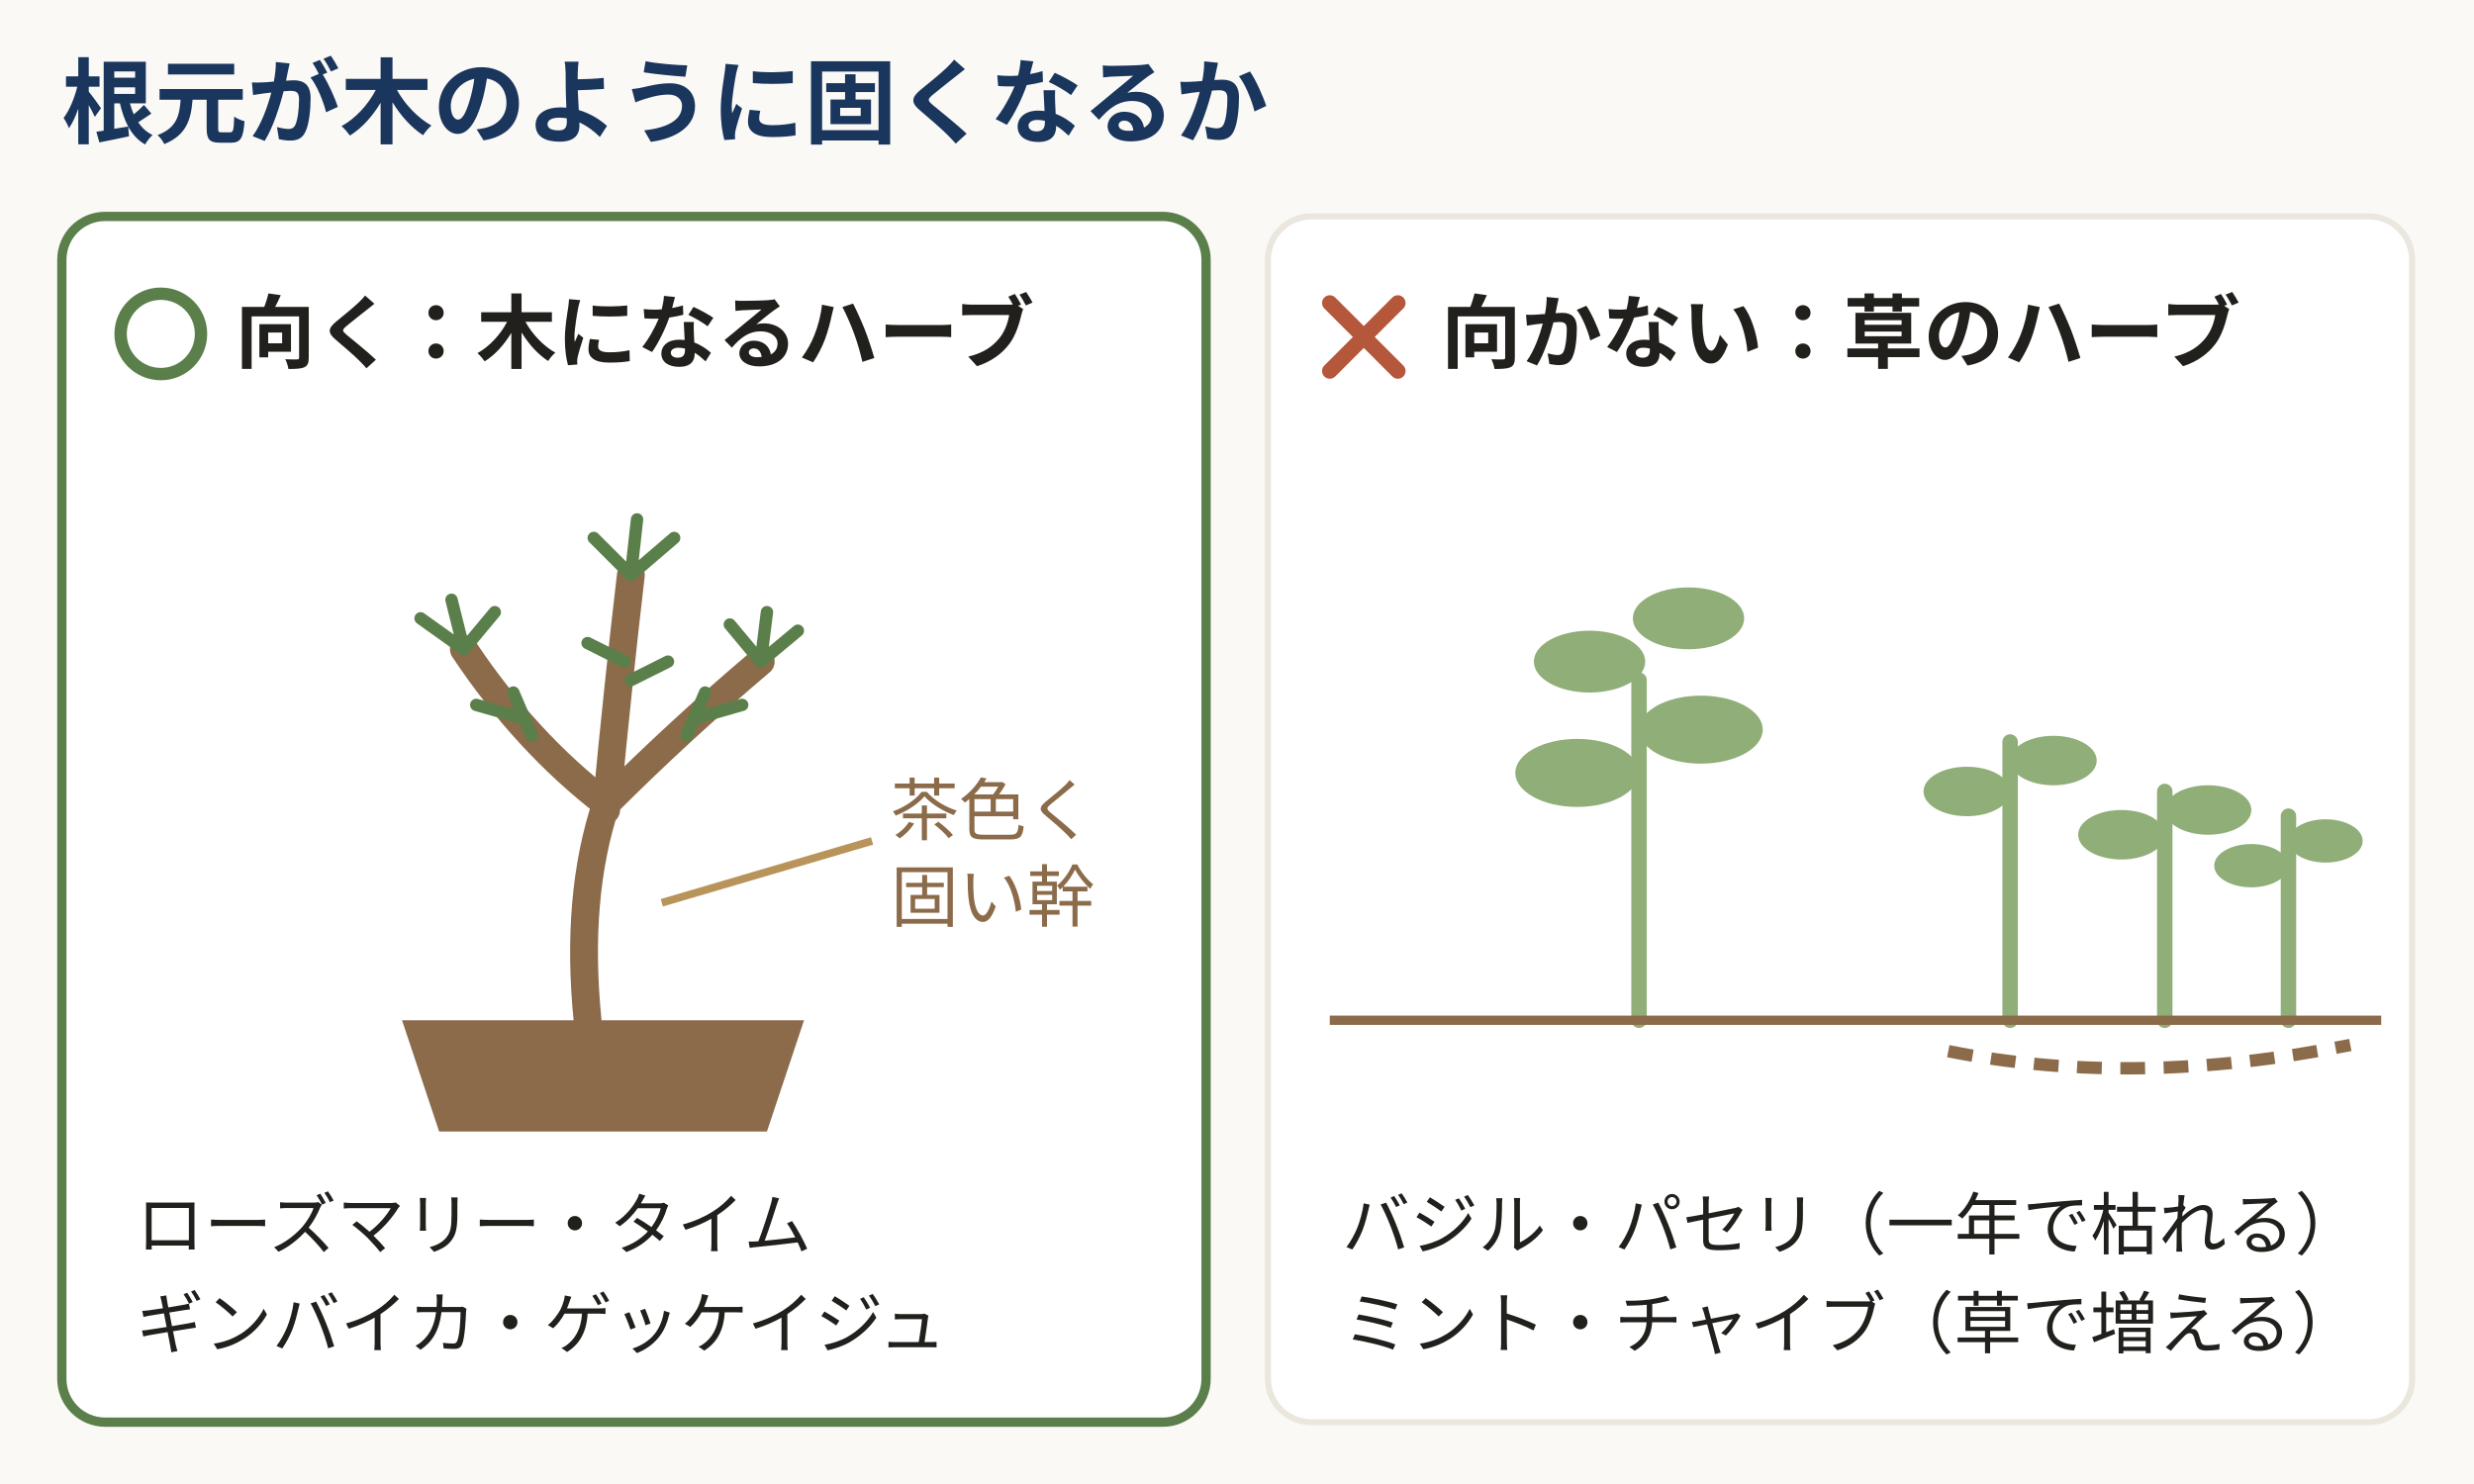
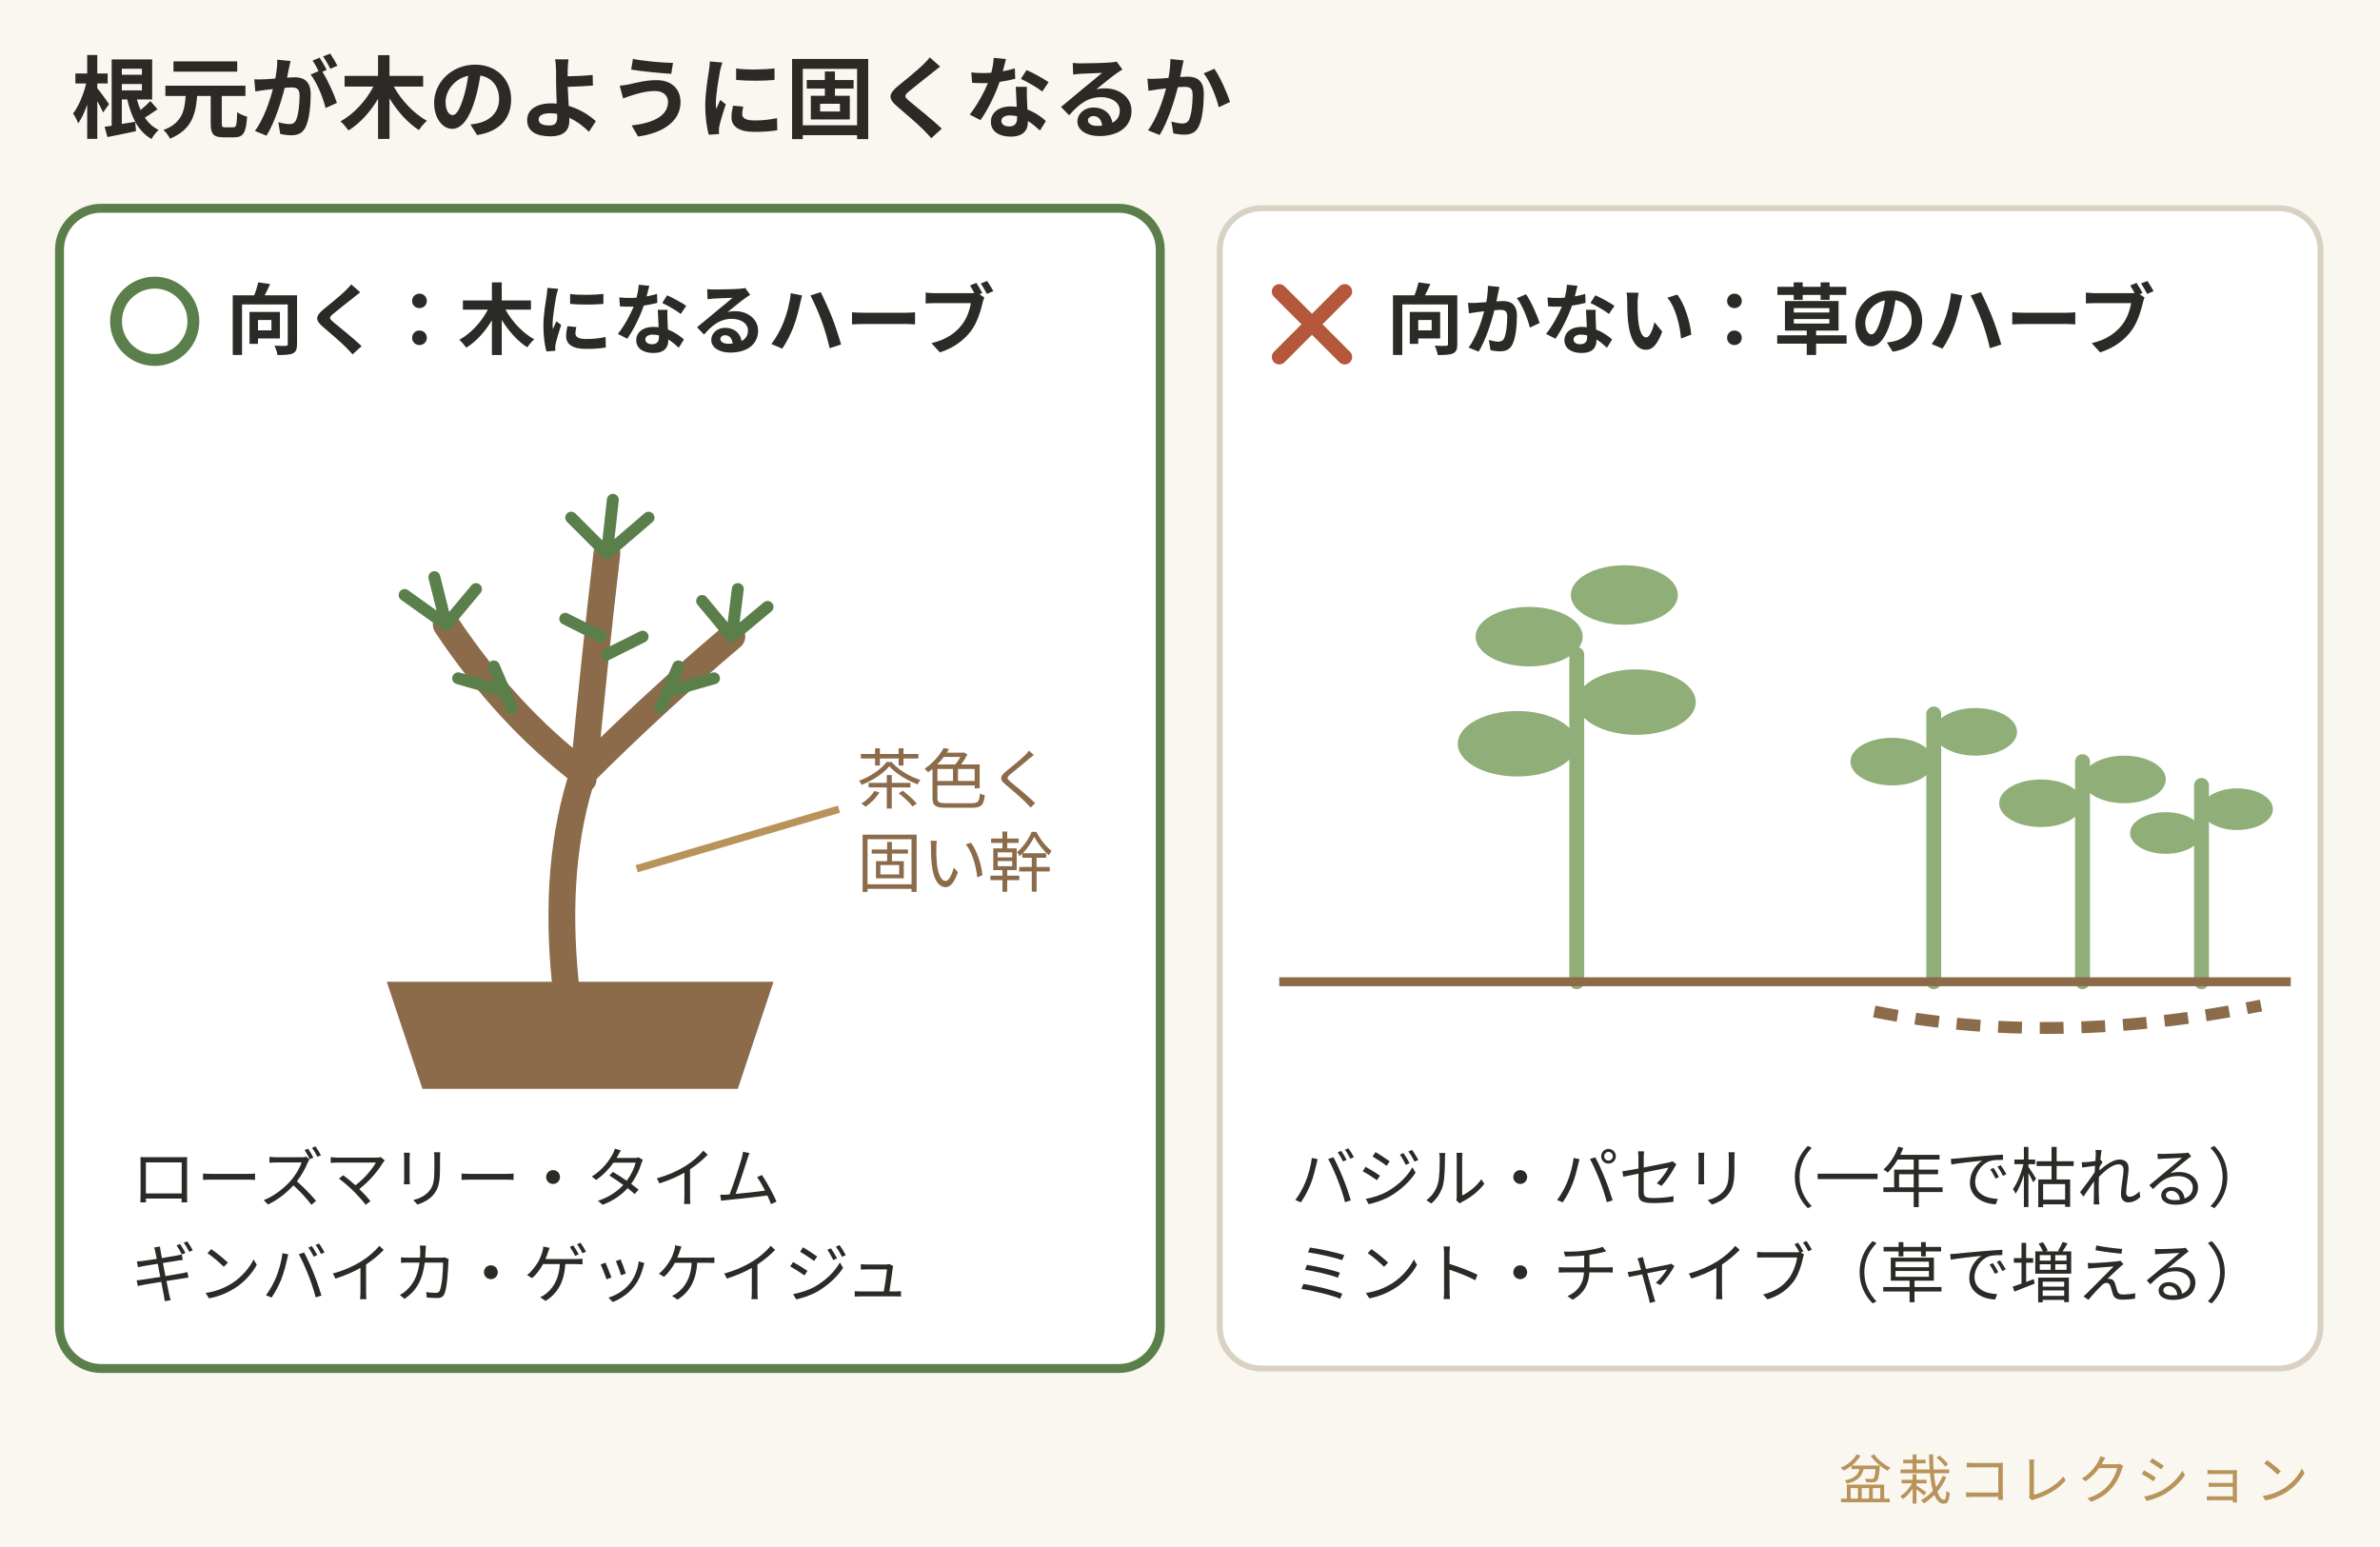
- <svg xmlns="http://www.w3.org/2000/svg" viewBox="0 0 800 480" font-family="'Hiragino Sans','Noto Sans JP',sans-serif">
+ <svg xmlns="http://www.w3.org/2000/svg" viewBox="0 0 800 520" data-restyled="1" font-family="'Hiragino Sans','Noto Sans JP',sans-serif">
  <defs>
    <path id="nd" d="M0 0 l14 -6" />
  </defs>
-   <rect width="800" height="480" fill="#faf9f6" />
-   <text x="20" y="44" font-size="30" font-weight="700" fill="#1a365d">根元が木のように固くなるか</text>
+   <rect width="800" height="520" fill="#faf7f0" />
+   <text x="24" y="44" font-size="30" font-weight="700" fill="#2c2a26">根元が木のように固くなるか</text>
  <rect x="20" y="70" width="370" height="390" rx="14" fill="#fff" stroke="#5b7f4a" stroke-width="3" />
  <circle cx="52" cy="108" r="13" fill="none" stroke="#5b7f4a" stroke-width="4" />
-   <text x="76" y="117" font-size="26" font-weight="700" fill="#22201c">向く：木になるハーブ</text>
+   <text x="76" y="117" font-size="26" font-weight="700" fill="#2c2a26">向く：木になるハーブ</text>
  <path d="M190 330 Q186 290 196 260 Q170 240 150 210 M196 260 Q220 236 246 214 M196 262 Q200 220 204 186" stroke="#8b6b4a" stroke-width="9" fill="none" stroke-linecap="round" />
  <g stroke="#5b7f4a" stroke-width="4" stroke-linecap="round">
    <path d="M150 210 l-14 -10 M150 210 l-4 -16 M150 210 l10 -12 M246 214 l12 -10 M246 214 l2 -16 M246 214 l-10 -12 M204 186 l-12 -12 M204 186 l2 -18 M204 186 l14 -12" />
    <path d="M168 232 l-14 -4 M172 238 l-6 -14 M226 232 l14 -4 M222 238 l6 -14 M202 214 l-12 -6 M204 220 l12 -6" />
  </g>
  <path d="M130 330 h130 l-12 36 h-106 z" fill="#8b6b4a" />
  <line x1="214" y1="292" x2="282" y2="272" stroke="#b8935a" stroke-width="2.5" />
  <text x="288" y="270" font-size="22" fill="#8b6b4a">茶色く</text>
  <text x="288" y="298" font-size="22" fill="#8b6b4a">固い幹</text>
-   <text x="44" y="404" font-size="22" fill="#22201c">ローズマリー・タイム</text>
-   <text x="44" y="436" font-size="22" fill="#22201c">ギンバイカ・ゲッケイジュ</text>
-   <rect x="410" y="70" width="370" height="390" rx="14" fill="#fff" stroke="#ebe7df" stroke-width="2" />
+   <text x="44" y="404" font-size="22" fill="#2c2a26">ローズマリー・タイム</text>
+   <text x="44" y="436" font-size="22" fill="#2c2a26">ギンバイカ・ゲッケイジュ</text>
+   <rect x="410" y="70" width="370" height="390" rx="14" fill="#fff" stroke="#d9d1c3" stroke-width="2" />
  <g stroke="#b4573a" stroke-width="5" stroke-linecap="round">
    <line x1="430" y1="98" x2="452" y2="120" />
    <line x1="452" y1="98" x2="430" y2="120" />
  </g>
-   <text x="466" y="117" font-size="26" font-weight="700" fill="#22201c">向かない：草のハーブ</text>
+   <text x="466" y="117" font-size="26" font-weight="700" fill="#2c2a26">向かない：草のハーブ</text>
  <path d="M530 330 L530 220" stroke="#8fae78" stroke-width="5" stroke-linecap="round" />
  <g fill="#8fae78">
    <ellipse cx="510" cy="250" rx="20" ry="11" />
    <ellipse cx="550" cy="236" rx="20" ry="11" />
    <ellipse cx="514" cy="214" rx="18" ry="10" />
    <ellipse cx="546" cy="200" rx="18" ry="10" />
  </g>
  <g stroke="#8fae78" stroke-width="5" stroke-linecap="round">
    <line x1="650" y1="330" x2="650" y2="240" />
    <line x1="700" y1="330" x2="700" y2="256" />
    <line x1="740" y1="330" x2="740" y2="264" />
  </g>
  <g fill="#8fae78">
    <ellipse cx="636" cy="256" rx="14" ry="8" />
    <ellipse cx="664" cy="246" rx="14" ry="8" />
    <ellipse cx="686" cy="270" rx="14" ry="8" />
    <ellipse cx="714" cy="262" rx="14" ry="8" />
    <ellipse cx="728" cy="280" rx="12" ry="7" />
    <ellipse cx="752" cy="272" rx="12" ry="7" />
  </g>
  <path d="M630 340 Q690 352 760 338" stroke="#8b6b4a" stroke-width="4" fill="none" stroke-dasharray="8 6" />
  <line x1="430" y1="330" x2="770" y2="330" stroke="#8b6b4a" stroke-width="3" />
-   <text x="434" y="404" font-size="22" fill="#22201c">バジル・パセリ（一年で枯れる）</text>
-   <text x="434" y="436" font-size="22" fill="#22201c">ミント・チャイブ（草で増える）</text>
+   <text x="434" y="404" font-size="22" fill="#2c2a26">バジル・パセリ（一年で枯れる）</text>
+   <text x="434" y="436" font-size="22" fill="#2c2a26">ミント・チャイブ（草で増える）</text>
+   <text x="776" y="504" font-size="18" font-weight="500" fill="#b8935a" text-anchor="end" letter-spacing="2">盆栽コレクション</text>
</svg>
